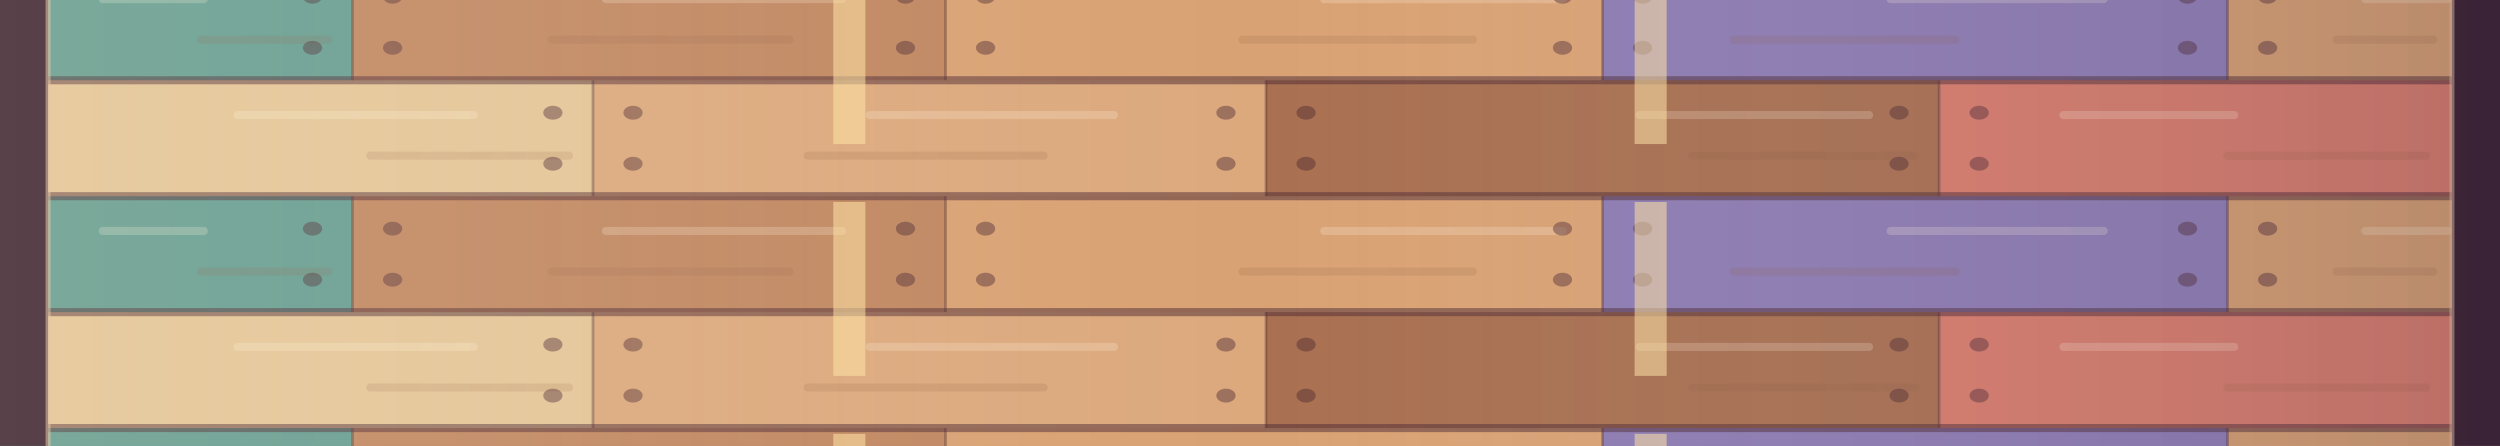
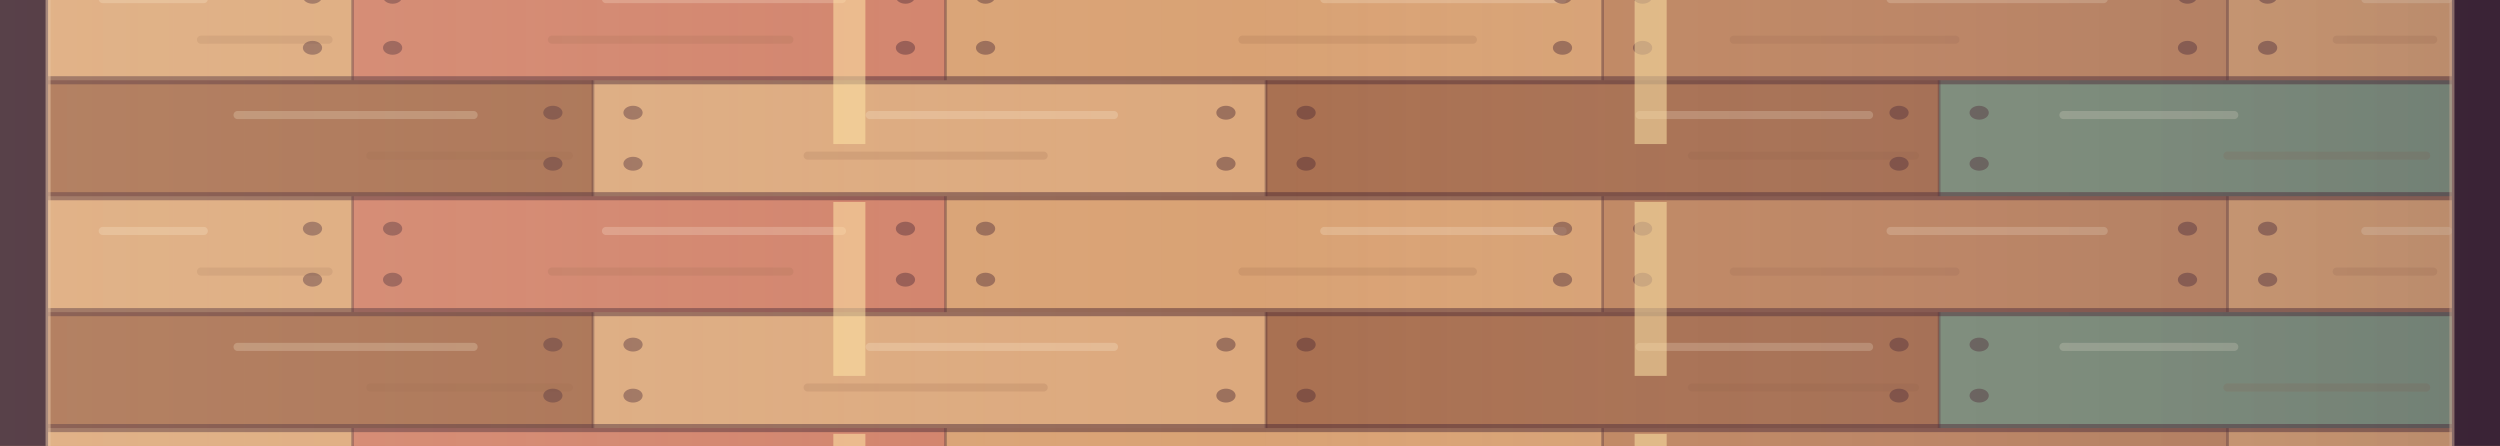
<svg xmlns="http://www.w3.org/2000/svg" width="1026" height="183" viewBox="0 0 1026 183">
  <rect width="1026" height="183" fill="#C08660" />
-   <rect x="0" y="-62.22" width="243.35" height="48.18" fill="#e4c597" />
+   <rect x="0" y="-62.22" width="243.35" height="48.18" fill="#a86f50" />
  <rect x="243.35" y="-62.22" width="276.23" height="48.18" fill="#dca97d" />
  <rect x="519.58" y="-62.22" width="276.23" height="48.18" fill="#a97051" />
-   <rect x="795.81" y="-62.22" width="230.19" height="48.18" fill="#d77c6b" />
-   <rect x="0" y="-14.64" width="144.69" height="48.18" fill="#669d91" />
-   <rect x="144.69" y="-14.64" width="243.35" height="48.18" fill="#c18862" />
+   <rect x="795.81" y="-62.22" width="230.19" height="48.18" fill="#7f907b" />
+   <rect x="0" y="-14.64" width="144.69" height="48.18" fill="#dca87b" />
+   <rect x="144.69" y="-14.64" width="243.35" height="48.18" fill="#d1826a" />
  <rect x="388.04" y="-14.64" width="269.65" height="48.18" fill="#d9a274" />
-   <rect x="657.69" y="-14.64" width="256.5" height="48.18" fill="#8e7cb2" />
+   <rect x="657.69" y="-14.64" width="256.5" height="48.18" fill="#c18762" />
  <rect x="914.19" y="-14.64" width="111.81" height="48.18" fill="#d59e71" />
-   <rect x="0" y="32.94" width="243.35" height="48.18" fill="#e4c597" />
+   <rect x="0" y="32.94" width="243.35" height="48.18" fill="#a86f50" />
  <rect x="243.35" y="32.94" width="276.23" height="48.18" fill="#dca97d" />
  <rect x="519.58" y="32.94" width="276.23" height="48.18" fill="#a97051" />
-   <rect x="795.81" y="32.94" width="230.19" height="48.18" fill="#d77c6b" />
-   <rect x="0" y="80.52" width="144.69" height="48.18" fill="#669d91" />
-   <rect x="144.69" y="80.52" width="243.35" height="48.18" fill="#c18862" />
+   <rect x="795.81" y="32.94" width="230.19" height="48.18" fill="#7f907b" />
+   <rect x="0" y="80.52" width="144.69" height="48.18" fill="#dca87b" />
+   <rect x="144.69" y="80.52" width="243.35" height="48.18" fill="#d1826a" />
  <rect x="388.04" y="80.52" width="269.65" height="48.18" fill="#d9a274" />
-   <rect x="657.69" y="80.52" width="256.5" height="48.18" fill="#8e7cb2" />
+   <rect x="657.69" y="80.52" width="256.5" height="48.18" fill="#c18762" />
  <rect x="914.19" y="80.52" width="111.81" height="48.18" fill="#d59e71" />
-   <rect x="0" y="128.1" width="243.35" height="48.18" fill="#e4c597" />
+   <rect x="0" y="128.1" width="243.35" height="48.18" fill="#a86f50" />
  <rect x="243.35" y="128.1" width="276.23" height="48.18" fill="#dca97d" />
  <rect x="519.58" y="128.1" width="276.23" height="48.18" fill="#a97051" />
-   <rect x="795.81" y="128.1" width="230.19" height="48.18" fill="#d77c6b" />
-   <rect x="0" y="175.68" width="144.69" height="48.18" fill="#669d91" />
-   <rect x="144.69" y="175.68" width="243.35" height="48.18" fill="#c18862" />
+   <rect x="795.81" y="128.1" width="230.19" height="48.18" fill="#7f907b" />
+   <rect x="0" y="175.68" width="144.69" height="48.18" fill="#dca87b" />
+   <rect x="144.69" y="175.68" width="243.35" height="48.18" fill="#d1826a" />
  <rect x="388.04" y="175.68" width="269.65" height="48.18" fill="#d9a274" />
-   <rect x="657.69" y="175.68" width="256.5" height="48.18" fill="#8e7cb2" />
+   <rect x="657.69" y="175.68" width="256.5" height="48.18" fill="#c18762" />
  <rect x="914.19" y="175.68" width="111.81" height="48.18" fill="#d59e71" />
-   <rect x="0" y="223.26" width="243.35" height="48.18" fill="#e4c597" />
+   <rect x="0" y="223.26" width="243.35" height="48.18" fill="#a86f50" />
  <rect x="243.35" y="223.26" width="276.23" height="48.18" fill="#dca97d" />
  <rect x="519.58" y="223.26" width="276.23" height="48.18" fill="#a97051" />
-   <rect x="795.81" y="223.26" width="230.19" height="48.18" fill="#d77c6b" />
-   <rect x="0" y="270.84" width="144.69" height="48.18" fill="#669d91" />
-   <rect x="144.69" y="270.84" width="243.35" height="48.18" fill="#c18862" />
+   <rect x="795.81" y="223.26" width="230.19" height="48.18" fill="#7f907b" />
+   <rect x="0" y="270.84" width="144.69" height="48.18" fill="#dca87b" />
+   <rect x="144.69" y="270.84" width="243.35" height="48.18" fill="#d1826a" />
  <rect x="388.04" y="270.84" width="269.65" height="48.18" fill="#d9a274" />
-   <rect x="657.69" y="270.84" width="256.5" height="48.18" fill="#8e7cb2" />
+   <rect x="657.69" y="270.84" width="256.5" height="48.18" fill="#c18762" />
  <rect x="914.19" y="270.84" width="111.81" height="48.18" fill="#d59e71" />
  <path d="M97.5 -47.95H194.36" stroke="#FFF6DE" stroke-opacity="0.22" stroke-width="3.33" stroke-linecap="round" />
  <path d="M151.98 -31.29H233.48" stroke="#8C5A40" stroke-opacity="0.16" stroke-width="3.33" stroke-linecap="round" />
  <path d="M356.93 -47.95H457.17" stroke="#FFF6DE" stroke-opacity="0.22" stroke-width="3.33" stroke-linecap="round" />
  <path d="M331.44 -31.29H428.33" stroke="#8C5A40" stroke-opacity="0.16" stroke-width="3.33" stroke-linecap="round" />
  <path d="M672.88 -47.95H767.06" stroke="#FFF6DE" stroke-opacity="0.22" stroke-width="3.33" stroke-linecap="round" />
  <path d="M694.37 -31.29H785.94" stroke="#8C5A40" stroke-opacity="0.16" stroke-width="3.33" stroke-linecap="round" />
  <path d="M846.85 -47.95H916.94" stroke="#FFF6DE" stroke-opacity="0.22" stroke-width="3.33" stroke-linecap="round" />
  <path d="M914.13 -31.29H995.7" stroke="#8C5A40" stroke-opacity="0.16" stroke-width="3.33" stroke-linecap="round" />
  <path d="M42.17 -0.37H83.64" stroke="#FFF6DE" stroke-opacity="0.22" stroke-width="3.33" stroke-linecap="round" />
  <path d="M82.48 16.29H134.83" stroke="#8C5A40" stroke-opacity="0.16" stroke-width="3.33" stroke-linecap="round" />
  <path d="M248.69 -0.37H345.55" stroke="#FFF6DE" stroke-opacity="0.22" stroke-width="3.33" stroke-linecap="round" />
  <path d="M226.51 16.29H323.98" stroke="#8C5A40" stroke-opacity="0.16" stroke-width="3.33" stroke-linecap="round" />
  <path d="M543.47 -0.37H641.32" stroke="#FFF6DE" stroke-opacity="0.22" stroke-width="3.33" stroke-linecap="round" />
  <path d="M509.89 16.29H604.47" stroke="#8C5A40" stroke-opacity="0.16" stroke-width="3.33" stroke-linecap="round" />
  <path d="M775.91 -0.37H863.36" stroke="#FFF6DE" stroke-opacity="0.22" stroke-width="3.33" stroke-linecap="round" />
  <path d="M711.54 16.29H802.52" stroke="#8C5A40" stroke-opacity="0.16" stroke-width="3.33" stroke-linecap="round" />
  <path d="M970.72 -0.37H1004.76" stroke="#FFF6DE" stroke-opacity="0.22" stroke-width="3.33" stroke-linecap="round" />
  <path d="M958.99 16.29H998.61" stroke="#8C5A40" stroke-opacity="0.16" stroke-width="3.33" stroke-linecap="round" />
  <path d="M97.5 47.21H194.36" stroke="#FFF6DE" stroke-opacity="0.22" stroke-width="3.33" stroke-linecap="round" />
  <path d="M151.98 63.87H233.48" stroke="#8C5A40" stroke-opacity="0.16" stroke-width="3.33" stroke-linecap="round" />
  <path d="M356.93 47.21H457.17" stroke="#FFF6DE" stroke-opacity="0.22" stroke-width="3.33" stroke-linecap="round" />
  <path d="M331.44 63.87H428.33" stroke="#8C5A40" stroke-opacity="0.16" stroke-width="3.33" stroke-linecap="round" />
  <path d="M672.88 47.21H767.06" stroke="#FFF6DE" stroke-opacity="0.22" stroke-width="3.33" stroke-linecap="round" />
  <path d="M694.37 63.87H785.94" stroke="#8C5A40" stroke-opacity="0.16" stroke-width="3.33" stroke-linecap="round" />
  <path d="M846.85 47.21H916.94" stroke="#FFF6DE" stroke-opacity="0.22" stroke-width="3.33" stroke-linecap="round" />
  <path d="M914.13 63.87H995.7" stroke="#8C5A40" stroke-opacity="0.16" stroke-width="3.33" stroke-linecap="round" />
  <path d="M42.17 94.79H83.64" stroke="#FFF6DE" stroke-opacity="0.22" stroke-width="3.33" stroke-linecap="round" />
  <path d="M82.48 111.45H134.83" stroke="#8C5A40" stroke-opacity="0.16" stroke-width="3.33" stroke-linecap="round" />
  <path d="M248.69 94.79H345.55" stroke="#FFF6DE" stroke-opacity="0.22" stroke-width="3.33" stroke-linecap="round" />
  <path d="M226.51 111.45H323.98" stroke="#8C5A40" stroke-opacity="0.16" stroke-width="3.33" stroke-linecap="round" />
  <path d="M543.47 94.79H641.32" stroke="#FFF6DE" stroke-opacity="0.22" stroke-width="3.33" stroke-linecap="round" />
  <path d="M509.89 111.45H604.47" stroke="#8C5A40" stroke-opacity="0.16" stroke-width="3.33" stroke-linecap="round" />
  <path d="M775.91 94.79H863.36" stroke="#FFF6DE" stroke-opacity="0.22" stroke-width="3.33" stroke-linecap="round" />
  <path d="M711.54 111.45H802.52" stroke="#8C5A40" stroke-opacity="0.16" stroke-width="3.33" stroke-linecap="round" />
  <path d="M970.72 94.79H1004.76" stroke="#FFF6DE" stroke-opacity="0.22" stroke-width="3.33" stroke-linecap="round" />
  <path d="M958.99 111.45H998.61" stroke="#8C5A40" stroke-opacity="0.16" stroke-width="3.33" stroke-linecap="round" />
  <path d="M97.5 142.37H194.36" stroke="#FFF6DE" stroke-opacity="0.22" stroke-width="3.33" stroke-linecap="round" />
  <path d="M151.98 159.03H233.48" stroke="#8C5A40" stroke-opacity="0.16" stroke-width="3.33" stroke-linecap="round" />
  <path d="M356.93 142.37H457.17" stroke="#FFF6DE" stroke-opacity="0.22" stroke-width="3.33" stroke-linecap="round" />
  <path d="M331.44 159.03H428.33" stroke="#8C5A40" stroke-opacity="0.16" stroke-width="3.33" stroke-linecap="round" />
  <path d="M672.88 142.37H767.06" stroke="#FFF6DE" stroke-opacity="0.22" stroke-width="3.33" stroke-linecap="round" />
  <path d="M694.37 159.03H785.94" stroke="#8C5A40" stroke-opacity="0.16" stroke-width="3.33" stroke-linecap="round" />
  <path d="M846.85 142.37H916.94" stroke="#FFF6DE" stroke-opacity="0.22" stroke-width="3.33" stroke-linecap="round" />
  <path d="M914.13 159.03H995.7" stroke="#8C5A40" stroke-opacity="0.16" stroke-width="3.33" stroke-linecap="round" />
  <path d="M42.17 189.95H83.64" stroke="#FFF6DE" stroke-opacity="0.22" stroke-width="3.33" stroke-linecap="round" />
  <path d="M82.48 206.61H134.83" stroke="#8C5A40" stroke-opacity="0.16" stroke-width="3.33" stroke-linecap="round" />
  <path d="M248.69 189.95H345.55" stroke="#FFF6DE" stroke-opacity="0.22" stroke-width="3.33" stroke-linecap="round" />
  <path d="M226.51 206.61H323.98" stroke="#8C5A40" stroke-opacity="0.16" stroke-width="3.33" stroke-linecap="round" />
  <path d="M543.47 189.95H641.32" stroke="#FFF6DE" stroke-opacity="0.22" stroke-width="3.33" stroke-linecap="round" />
  <path d="M509.89 206.61H604.47" stroke="#8C5A40" stroke-opacity="0.16" stroke-width="3.33" stroke-linecap="round" />
  <path d="M775.91 189.95H863.36" stroke="#FFF6DE" stroke-opacity="0.22" stroke-width="3.33" stroke-linecap="round" />
  <path d="M711.54 206.61H802.52" stroke="#8C5A40" stroke-opacity="0.16" stroke-width="3.33" stroke-linecap="round" />
  <path d="M970.72 189.95H1004.76" stroke="#FFF6DE" stroke-opacity="0.22" stroke-width="3.33" stroke-linecap="round" />
  <path d="M958.99 206.61H998.61" stroke="#8C5A40" stroke-opacity="0.16" stroke-width="3.33" stroke-linecap="round" />
  <path d="M97.5 237.53H194.36" stroke="#FFF6DE" stroke-opacity="0.22" stroke-width="3.33" stroke-linecap="round" />
  <path d="M151.98 254.19H233.48" stroke="#8C5A40" stroke-opacity="0.16" stroke-width="3.33" stroke-linecap="round" />
  <path d="M356.93 237.53H457.17" stroke="#FFF6DE" stroke-opacity="0.22" stroke-width="3.33" stroke-linecap="round" />
  <path d="M331.44 254.19H428.33" stroke="#8C5A40" stroke-opacity="0.16" stroke-width="3.33" stroke-linecap="round" />
  <path d="M672.88 237.53H767.06" stroke="#FFF6DE" stroke-opacity="0.22" stroke-width="3.33" stroke-linecap="round" />
  <path d="M694.37 254.19H785.94" stroke="#8C5A40" stroke-opacity="0.16" stroke-width="3.33" stroke-linecap="round" />
  <path d="M846.85 237.53H916.94" stroke="#FFF6DE" stroke-opacity="0.22" stroke-width="3.33" stroke-linecap="round" />
  <path d="M914.13 254.19H995.7" stroke="#8C5A40" stroke-opacity="0.16" stroke-width="3.33" stroke-linecap="round" />
  <path d="M42.17 285.11H83.64" stroke="#FFF6DE" stroke-opacity="0.22" stroke-width="3.33" stroke-linecap="round" />
  <path d="M82.48 301.77H134.83" stroke="#8C5A40" stroke-opacity="0.16" stroke-width="3.33" stroke-linecap="round" />
  <path d="M248.69 285.11H345.55" stroke="#FFF6DE" stroke-opacity="0.22" stroke-width="3.33" stroke-linecap="round" />
  <path d="M226.51 301.77H323.98" stroke="#8C5A40" stroke-opacity="0.16" stroke-width="3.33" stroke-linecap="round" />
  <path d="M543.47 285.11H641.32" stroke="#FFF6DE" stroke-opacity="0.22" stroke-width="3.33" stroke-linecap="round" />
  <path d="M509.89 301.77H604.47" stroke="#8C5A40" stroke-opacity="0.16" stroke-width="3.33" stroke-linecap="round" />
  <path d="M775.91 285.11H863.36" stroke="#FFF6DE" stroke-opacity="0.22" stroke-width="3.33" stroke-linecap="round" />
  <path d="M711.54 301.77H802.52" stroke="#8C5A40" stroke-opacity="0.16" stroke-width="3.33" stroke-linecap="round" />
  <path d="M970.72 285.11H1004.76" stroke="#FFF6DE" stroke-opacity="0.22" stroke-width="3.33" stroke-linecap="round" />
  <path d="M958.99 301.77H998.61" stroke="#8C5A40" stroke-opacity="0.16" stroke-width="3.33" stroke-linecap="round" />
  <path d="M243.35 -62.22V-14.64" stroke="#4E2B34" stroke-opacity=".38" stroke-width="1.14" />
  <path d="M519.58 -62.22V-14.64" stroke="#4E2B34" stroke-opacity=".38" stroke-width="1.14" />
  <path d="M795.81 -62.22V-14.64" stroke="#4E2B34" stroke-opacity=".38" stroke-width="1.14" />
  <path d="M0 -62.22H1026" stroke="#4E2B34" stroke-opacity=".5" stroke-width="3.33" />
  <path d="M144.69 -14.64V32.94" stroke="#4E2B34" stroke-opacity=".38" stroke-width="1.14" />
  <path d="M388.04 -14.64V32.94" stroke="#4E2B34" stroke-opacity=".38" stroke-width="1.14" />
  <path d="M657.69 -14.64V32.94" stroke="#4E2B34" stroke-opacity=".38" stroke-width="1.14" />
  <path d="M914.19 -14.64V32.94" stroke="#4E2B34" stroke-opacity=".38" stroke-width="1.14" />
  <path d="M0 -14.64H1026" stroke="#4E2B34" stroke-opacity=".5" stroke-width="3.33" />
  <path d="M243.35 32.94V80.52" stroke="#4E2B34" stroke-opacity=".38" stroke-width="1.14" />
  <path d="M519.58 32.94V80.52" stroke="#4E2B34" stroke-opacity=".38" stroke-width="1.14" />
  <path d="M795.81 32.94V80.52" stroke="#4E2B34" stroke-opacity=".38" stroke-width="1.14" />
  <path d="M0 32.94H1026" stroke="#4E2B34" stroke-opacity=".5" stroke-width="3.33" />
  <path d="M144.69 80.52V128.1" stroke="#4E2B34" stroke-opacity=".38" stroke-width="1.14" />
  <path d="M388.04 80.52V128.1" stroke="#4E2B34" stroke-opacity=".38" stroke-width="1.14" />
  <path d="M657.69 80.52V128.1" stroke="#4E2B34" stroke-opacity=".38" stroke-width="1.14" />
  <path d="M914.19 80.52V128.1" stroke="#4E2B34" stroke-opacity=".38" stroke-width="1.14" />
  <path d="M0 80.52H1026" stroke="#4E2B34" stroke-opacity=".5" stroke-width="3.33" />
  <path d="M243.35 128.1V175.68" stroke="#4E2B34" stroke-opacity=".38" stroke-width="1.14" />
  <path d="M519.58 128.1V175.68" stroke="#4E2B34" stroke-opacity=".38" stroke-width="1.14" />
  <path d="M795.81 128.1V175.68" stroke="#4E2B34" stroke-opacity=".38" stroke-width="1.14" />
  <path d="M0 128.1H1026" stroke="#4E2B34" stroke-opacity=".5" stroke-width="3.33" />
  <path d="M144.69 175.68V223.26" stroke="#4E2B34" stroke-opacity=".38" stroke-width="1.14" />
  <path d="M388.04 175.68V223.26" stroke="#4E2B34" stroke-opacity=".38" stroke-width="1.14" />
  <path d="M657.69 175.68V223.26" stroke="#4E2B34" stroke-opacity=".38" stroke-width="1.14" />
  <path d="M914.19 175.68V223.26" stroke="#4E2B34" stroke-opacity=".38" stroke-width="1.14" />
  <path d="M0 175.68H1026" stroke="#4E2B34" stroke-opacity=".5" stroke-width="3.33" />
  <path d="M243.35 223.26V270.84" stroke="#4E2B34" stroke-opacity=".38" stroke-width="1.14" />
  <path d="M519.58 223.26V270.84" stroke="#4E2B34" stroke-opacity=".38" stroke-width="1.14" />
  <path d="M795.81 223.26V270.84" stroke="#4E2B34" stroke-opacity=".38" stroke-width="1.14" />
  <path d="M0 223.26H1026" stroke="#4E2B34" stroke-opacity=".5" stroke-width="3.33" />
  <path d="M144.69 270.84V318.42" stroke="#4E2B34" stroke-opacity=".38" stroke-width="1.14" />
  <path d="M388.04 270.84V318.42" stroke="#4E2B34" stroke-opacity=".38" stroke-width="1.14" />
  <path d="M657.69 270.84V318.42" stroke="#4E2B34" stroke-opacity=".38" stroke-width="1.14" />
  <path d="M914.19 270.84V318.42" stroke="#4E2B34" stroke-opacity=".38" stroke-width="1.14" />
  <path d="M0 270.84H1026" stroke="#4E2B34" stroke-opacity=".5" stroke-width="3.33" />
  <ellipse cx="226.9" cy="-48.9" rx="3.95" ry="2.85" fill="#4E2B34" fill-opacity=".45" />
  <ellipse cx="226.9" cy="-27.96" rx="3.95" ry="2.85" fill="#4E2B34" fill-opacity=".45" />
  <ellipse cx="259.79" cy="-48.9" rx="3.95" ry="2.85" fill="#4E2B34" fill-opacity=".45" />
  <ellipse cx="259.79" cy="-27.96" rx="3.95" ry="2.85" fill="#4E2B34" fill-opacity=".45" />
  <ellipse cx="503.13" cy="-48.9" rx="3.95" ry="2.85" fill="#4E2B34" fill-opacity=".45" />
  <ellipse cx="503.13" cy="-27.96" rx="3.95" ry="2.85" fill="#4E2B34" fill-opacity=".45" />
  <ellipse cx="536.02" cy="-48.9" rx="3.95" ry="2.85" fill="#4E2B34" fill-opacity=".45" />
  <ellipse cx="536.02" cy="-27.96" rx="3.95" ry="2.85" fill="#4E2B34" fill-opacity=".45" />
  <ellipse cx="779.37" cy="-48.9" rx="3.95" ry="2.85" fill="#4E2B34" fill-opacity=".45" />
  <ellipse cx="779.37" cy="-27.96" rx="3.95" ry="2.85" fill="#4E2B34" fill-opacity=".45" />
  <ellipse cx="812.25" cy="-48.9" rx="3.95" ry="2.85" fill="#4E2B34" fill-opacity=".45" />
  <ellipse cx="812.25" cy="-27.96" rx="3.95" ry="2.85" fill="#4E2B34" fill-opacity=".45" />
  <ellipse cx="128.25" cy="-1.32" rx="3.95" ry="2.85" fill="#4E2B34" fill-opacity=".45" />
  <ellipse cx="128.25" cy="19.62" rx="3.95" ry="2.85" fill="#4E2B34" fill-opacity=".45" />
  <ellipse cx="161.13" cy="-1.32" rx="3.95" ry="2.85" fill="#4E2B34" fill-opacity=".45" />
  <ellipse cx="161.13" cy="19.62" rx="3.95" ry="2.85" fill="#4E2B34" fill-opacity=".45" />
  <ellipse cx="371.6" cy="-1.32" rx="3.95" ry="2.85" fill="#4E2B34" fill-opacity=".45" />
  <ellipse cx="371.6" cy="19.62" rx="3.95" ry="2.85" fill="#4E2B34" fill-opacity=".45" />
  <ellipse cx="404.48" cy="-1.32" rx="3.95" ry="2.85" fill="#4E2B34" fill-opacity=".45" />
  <ellipse cx="404.48" cy="19.62" rx="3.95" ry="2.85" fill="#4E2B34" fill-opacity=".45" />
  <ellipse cx="641.25" cy="-1.32" rx="3.95" ry="2.85" fill="#4E2B34" fill-opacity=".45" />
  <ellipse cx="641.25" cy="19.62" rx="3.95" ry="2.85" fill="#4E2B34" fill-opacity=".45" />
  <ellipse cx="674.13" cy="-1.32" rx="3.95" ry="2.85" fill="#4E2B34" fill-opacity=".45" />
  <ellipse cx="674.13" cy="19.62" rx="3.95" ry="2.85" fill="#4E2B34" fill-opacity=".45" />
  <ellipse cx="897.75" cy="-1.32" rx="3.95" ry="2.85" fill="#4E2B34" fill-opacity=".45" />
  <ellipse cx="897.75" cy="19.62" rx="3.95" ry="2.85" fill="#4E2B34" fill-opacity=".45" />
  <ellipse cx="930.63" cy="-1.32" rx="3.95" ry="2.85" fill="#4E2B34" fill-opacity=".45" />
  <ellipse cx="930.63" cy="19.62" rx="3.95" ry="2.85" fill="#4E2B34" fill-opacity=".45" />
  <ellipse cx="226.9" cy="46.26" rx="3.95" ry="2.85" fill="#4E2B34" fill-opacity=".45" />
  <ellipse cx="226.9" cy="67.2" rx="3.95" ry="2.85" fill="#4E2B34" fill-opacity=".45" />
  <ellipse cx="259.79" cy="46.26" rx="3.95" ry="2.85" fill="#4E2B34" fill-opacity=".45" />
  <ellipse cx="259.79" cy="67.2" rx="3.95" ry="2.85" fill="#4E2B34" fill-opacity=".45" />
  <ellipse cx="503.13" cy="46.26" rx="3.95" ry="2.85" fill="#4E2B34" fill-opacity=".45" />
  <ellipse cx="503.13" cy="67.2" rx="3.95" ry="2.85" fill="#4E2B34" fill-opacity=".45" />
  <ellipse cx="536.02" cy="46.26" rx="3.95" ry="2.85" fill="#4E2B34" fill-opacity=".45" />
  <ellipse cx="536.02" cy="67.2" rx="3.95" ry="2.85" fill="#4E2B34" fill-opacity=".45" />
  <ellipse cx="779.37" cy="46.26" rx="3.95" ry="2.85" fill="#4E2B34" fill-opacity=".45" />
  <ellipse cx="779.37" cy="67.2" rx="3.95" ry="2.85" fill="#4E2B34" fill-opacity=".45" />
  <ellipse cx="812.25" cy="46.26" rx="3.95" ry="2.85" fill="#4E2B34" fill-opacity=".45" />
  <ellipse cx="812.25" cy="67.2" rx="3.95" ry="2.85" fill="#4E2B34" fill-opacity=".45" />
  <ellipse cx="128.25" cy="93.84" rx="3.95" ry="2.85" fill="#4E2B34" fill-opacity=".45" />
  <ellipse cx="128.25" cy="114.78" rx="3.95" ry="2.85" fill="#4E2B34" fill-opacity=".45" />
  <ellipse cx="161.13" cy="93.84" rx="3.95" ry="2.85" fill="#4E2B34" fill-opacity=".45" />
  <ellipse cx="161.13" cy="114.78" rx="3.95" ry="2.85" fill="#4E2B34" fill-opacity=".45" />
  <ellipse cx="371.6" cy="93.84" rx="3.95" ry="2.85" fill="#4E2B34" fill-opacity=".45" />
  <ellipse cx="371.6" cy="114.78" rx="3.95" ry="2.85" fill="#4E2B34" fill-opacity=".45" />
  <ellipse cx="404.48" cy="93.84" rx="3.95" ry="2.85" fill="#4E2B34" fill-opacity=".45" />
  <ellipse cx="404.48" cy="114.78" rx="3.95" ry="2.85" fill="#4E2B34" fill-opacity=".45" />
  <ellipse cx="641.25" cy="93.84" rx="3.95" ry="2.85" fill="#4E2B34" fill-opacity=".45" />
  <ellipse cx="641.25" cy="114.78" rx="3.95" ry="2.85" fill="#4E2B34" fill-opacity=".45" />
  <ellipse cx="674.13" cy="93.84" rx="3.95" ry="2.85" fill="#4E2B34" fill-opacity=".45" />
  <ellipse cx="674.13" cy="114.78" rx="3.95" ry="2.85" fill="#4E2B34" fill-opacity=".45" />
  <ellipse cx="897.75" cy="93.84" rx="3.95" ry="2.85" fill="#4E2B34" fill-opacity=".45" />
  <ellipse cx="897.75" cy="114.78" rx="3.95" ry="2.85" fill="#4E2B34" fill-opacity=".45" />
  <ellipse cx="930.63" cy="93.84" rx="3.95" ry="2.85" fill="#4E2B34" fill-opacity=".45" />
  <ellipse cx="930.63" cy="114.78" rx="3.95" ry="2.85" fill="#4E2B34" fill-opacity=".45" />
  <ellipse cx="226.9" cy="141.42" rx="3.95" ry="2.85" fill="#4E2B34" fill-opacity=".45" />
  <ellipse cx="226.9" cy="162.36" rx="3.95" ry="2.85" fill="#4E2B34" fill-opacity=".45" />
  <ellipse cx="259.79" cy="141.42" rx="3.95" ry="2.85" fill="#4E2B34" fill-opacity=".45" />
  <ellipse cx="259.79" cy="162.36" rx="3.95" ry="2.85" fill="#4E2B34" fill-opacity=".45" />
  <ellipse cx="503.13" cy="141.42" rx="3.95" ry="2.85" fill="#4E2B34" fill-opacity=".45" />
  <ellipse cx="503.13" cy="162.36" rx="3.95" ry="2.85" fill="#4E2B34" fill-opacity=".45" />
  <ellipse cx="536.02" cy="141.42" rx="3.95" ry="2.85" fill="#4E2B34" fill-opacity=".45" />
  <ellipse cx="536.02" cy="162.36" rx="3.95" ry="2.85" fill="#4E2B34" fill-opacity=".45" />
  <ellipse cx="779.37" cy="141.42" rx="3.95" ry="2.85" fill="#4E2B34" fill-opacity=".45" />
  <ellipse cx="779.37" cy="162.36" rx="3.95" ry="2.85" fill="#4E2B34" fill-opacity=".45" />
  <ellipse cx="812.25" cy="141.42" rx="3.95" ry="2.85" fill="#4E2B34" fill-opacity=".45" />
  <ellipse cx="812.25" cy="162.36" rx="3.95" ry="2.85" fill="#4E2B34" fill-opacity=".45" />
  <ellipse cx="128.25" cy="189" rx="3.95" ry="2.85" fill="#4E2B34" fill-opacity=".45" />
  <ellipse cx="128.25" cy="209.94" rx="3.95" ry="2.85" fill="#4E2B34" fill-opacity=".45" />
  <ellipse cx="161.13" cy="189" rx="3.95" ry="2.85" fill="#4E2B34" fill-opacity=".45" />
  <ellipse cx="161.13" cy="209.94" rx="3.95" ry="2.85" fill="#4E2B34" fill-opacity=".45" />
  <ellipse cx="371.6" cy="189" rx="3.95" ry="2.85" fill="#4E2B34" fill-opacity=".45" />
  <ellipse cx="371.6" cy="209.94" rx="3.95" ry="2.85" fill="#4E2B34" fill-opacity=".45" />
  <ellipse cx="404.48" cy="189" rx="3.95" ry="2.85" fill="#4E2B34" fill-opacity=".45" />
  <ellipse cx="404.48" cy="209.94" rx="3.95" ry="2.85" fill="#4E2B34" fill-opacity=".45" />
  <ellipse cx="641.25" cy="189" rx="3.95" ry="2.85" fill="#4E2B34" fill-opacity=".45" />
  <ellipse cx="641.25" cy="209.94" rx="3.95" ry="2.85" fill="#4E2B34" fill-opacity=".45" />
  <ellipse cx="674.13" cy="189" rx="3.95" ry="2.85" fill="#4E2B34" fill-opacity=".45" />
  <ellipse cx="674.13" cy="209.94" rx="3.95" ry="2.85" fill="#4E2B34" fill-opacity=".45" />
  <ellipse cx="897.75" cy="189" rx="3.95" ry="2.85" fill="#4E2B34" fill-opacity=".45" />
  <ellipse cx="897.75" cy="209.94" rx="3.95" ry="2.85" fill="#4E2B34" fill-opacity=".45" />
  <ellipse cx="930.63" cy="189" rx="3.95" ry="2.85" fill="#4E2B34" fill-opacity=".45" />
  <ellipse cx="930.63" cy="209.94" rx="3.95" ry="2.85" fill="#4E2B34" fill-opacity=".45" />
  <ellipse cx="226.9" cy="236.58" rx="3.95" ry="2.85" fill="#4E2B34" fill-opacity=".45" />
  <ellipse cx="226.9" cy="257.52" rx="3.95" ry="2.85" fill="#4E2B34" fill-opacity=".45" />
  <ellipse cx="259.79" cy="236.58" rx="3.95" ry="2.85" fill="#4E2B34" fill-opacity=".45" />
  <ellipse cx="259.79" cy="257.52" rx="3.95" ry="2.85" fill="#4E2B34" fill-opacity=".45" />
  <ellipse cx="503.13" cy="236.58" rx="3.95" ry="2.85" fill="#4E2B34" fill-opacity=".45" />
  <ellipse cx="503.13" cy="257.52" rx="3.95" ry="2.85" fill="#4E2B34" fill-opacity=".45" />
  <ellipse cx="536.02" cy="236.58" rx="3.95" ry="2.85" fill="#4E2B34" fill-opacity=".45" />
  <ellipse cx="536.02" cy="257.52" rx="3.95" ry="2.85" fill="#4E2B34" fill-opacity=".45" />
  <ellipse cx="779.37" cy="236.58" rx="3.95" ry="2.85" fill="#4E2B34" fill-opacity=".45" />
  <ellipse cx="779.37" cy="257.52" rx="3.95" ry="2.85" fill="#4E2B34" fill-opacity=".45" />
  <ellipse cx="812.25" cy="236.58" rx="3.95" ry="2.85" fill="#4E2B34" fill-opacity=".45" />
  <ellipse cx="812.25" cy="257.52" rx="3.95" ry="2.85" fill="#4E2B34" fill-opacity=".45" />
  <ellipse cx="128.25" cy="284.16" rx="3.95" ry="2.85" fill="#4E2B34" fill-opacity=".45" />
  <ellipse cx="128.25" cy="305.1" rx="3.95" ry="2.85" fill="#4E2B34" fill-opacity=".45" />
  <ellipse cx="161.13" cy="284.16" rx="3.95" ry="2.85" fill="#4E2B34" fill-opacity=".45" />
  <ellipse cx="161.13" cy="305.1" rx="3.95" ry="2.85" fill="#4E2B34" fill-opacity=".45" />
  <ellipse cx="371.6" cy="284.16" rx="3.95" ry="2.85" fill="#4E2B34" fill-opacity=".45" />
  <ellipse cx="371.6" cy="305.1" rx="3.95" ry="2.85" fill="#4E2B34" fill-opacity=".45" />
  <ellipse cx="404.48" cy="284.16" rx="3.95" ry="2.85" fill="#4E2B34" fill-opacity=".45" />
  <ellipse cx="404.48" cy="305.1" rx="3.95" ry="2.85" fill="#4E2B34" fill-opacity=".45" />
  <ellipse cx="641.25" cy="284.16" rx="3.95" ry="2.85" fill="#4E2B34" fill-opacity=".45" />
  <ellipse cx="641.25" cy="305.1" rx="3.95" ry="2.85" fill="#4E2B34" fill-opacity=".45" />
  <ellipse cx="674.13" cy="284.16" rx="3.95" ry="2.85" fill="#4E2B34" fill-opacity=".45" />
  <ellipse cx="674.13" cy="305.1" rx="3.95" ry="2.85" fill="#4E2B34" fill-opacity=".45" />
  <ellipse cx="897.75" cy="284.16" rx="3.95" ry="2.85" fill="#4E2B34" fill-opacity=".45" />
  <ellipse cx="897.75" cy="305.1" rx="3.95" ry="2.85" fill="#4E2B34" fill-opacity=".45" />
  <ellipse cx="930.63" cy="284.16" rx="3.95" ry="2.85" fill="#4E2B34" fill-opacity=".45" />
  <ellipse cx="930.63" cy="305.1" rx="3.95" ry="2.85" fill="#4E2B34" fill-opacity=".45" />
  <rect x="342" y="-12.26" width="13.15" height="71.37" fill="#FFE3A2" fill-opacity=".55" />
  <rect x="670.85" y="-12.26" width="13.15" height="71.37" fill="#FFE3A2" fill-opacity=".55" />
  <rect x="342" y="82.9" width="13.15" height="71.37" fill="#FFE3A2" fill-opacity=".55" />
  <rect x="670.85" y="82.9" width="13.15" height="71.37" fill="#FFE3A2" fill-opacity=".55" />
  <rect x="342" y="178.06" width="13.15" height="71.37" fill="#FFE3A2" fill-opacity=".55" />
  <rect x="670.85" y="178.06" width="13.15" height="71.37" fill="#FFE3A2" fill-opacity=".55" />
  <rect x="342" y="273.22" width="13.15" height="71.37" fill="#FFE3A2" fill-opacity=".55" />
  <rect x="670.85" y="273.22" width="13.15" height="71.37" fill="#FFE3A2" fill-opacity=".55" />
  <rect x="0" y="0" width="19.73" height="183" fill="#3E2432" />
  <rect x="1006.27" y="0" width="19.73" height="183" fill="#3E2432" />
  <path d="M19.73 0V183M1006.27 0V183" stroke="#e4be9e" stroke-opacity=".55" stroke-width="2.05" />
  <defs>
    <linearGradient id="l" x1="0" x2="1" y1="0" y2="0">
      <stop offset="0" stop-color="#FFF4D8" stop-opacity="0.14" />
      <stop offset=".5" stop-color="#FFFFFF" stop-opacity="0" />
      <stop offset="1" stop-color="#211C47" stop-opacity="0.16" />
    </linearGradient>
  </defs>
  <rect width="1026" height="183" fill="url(#l)" />
</svg>
